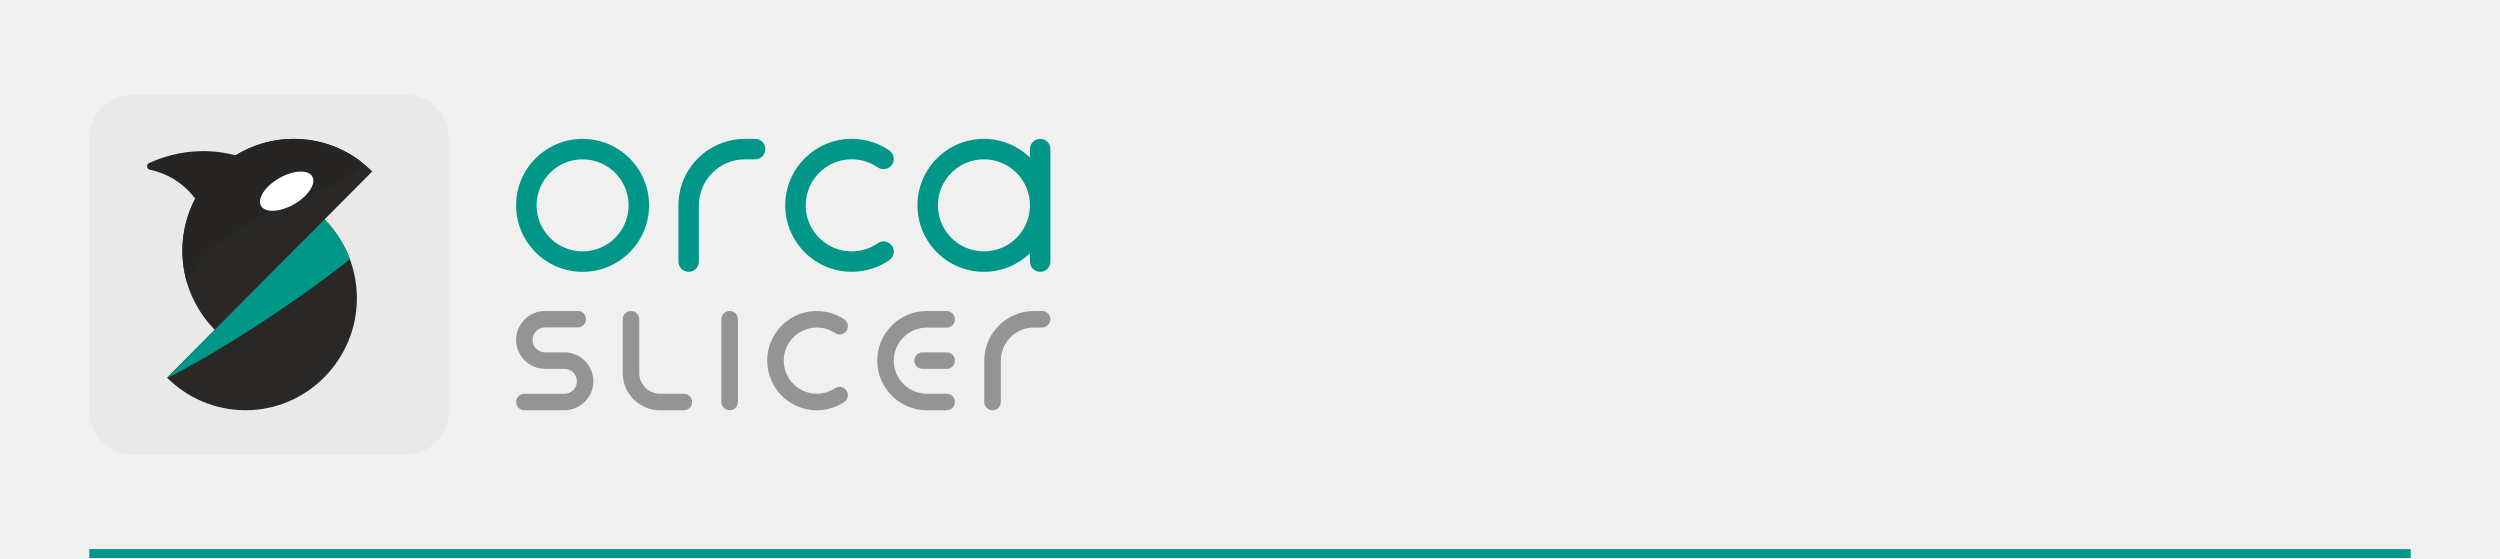
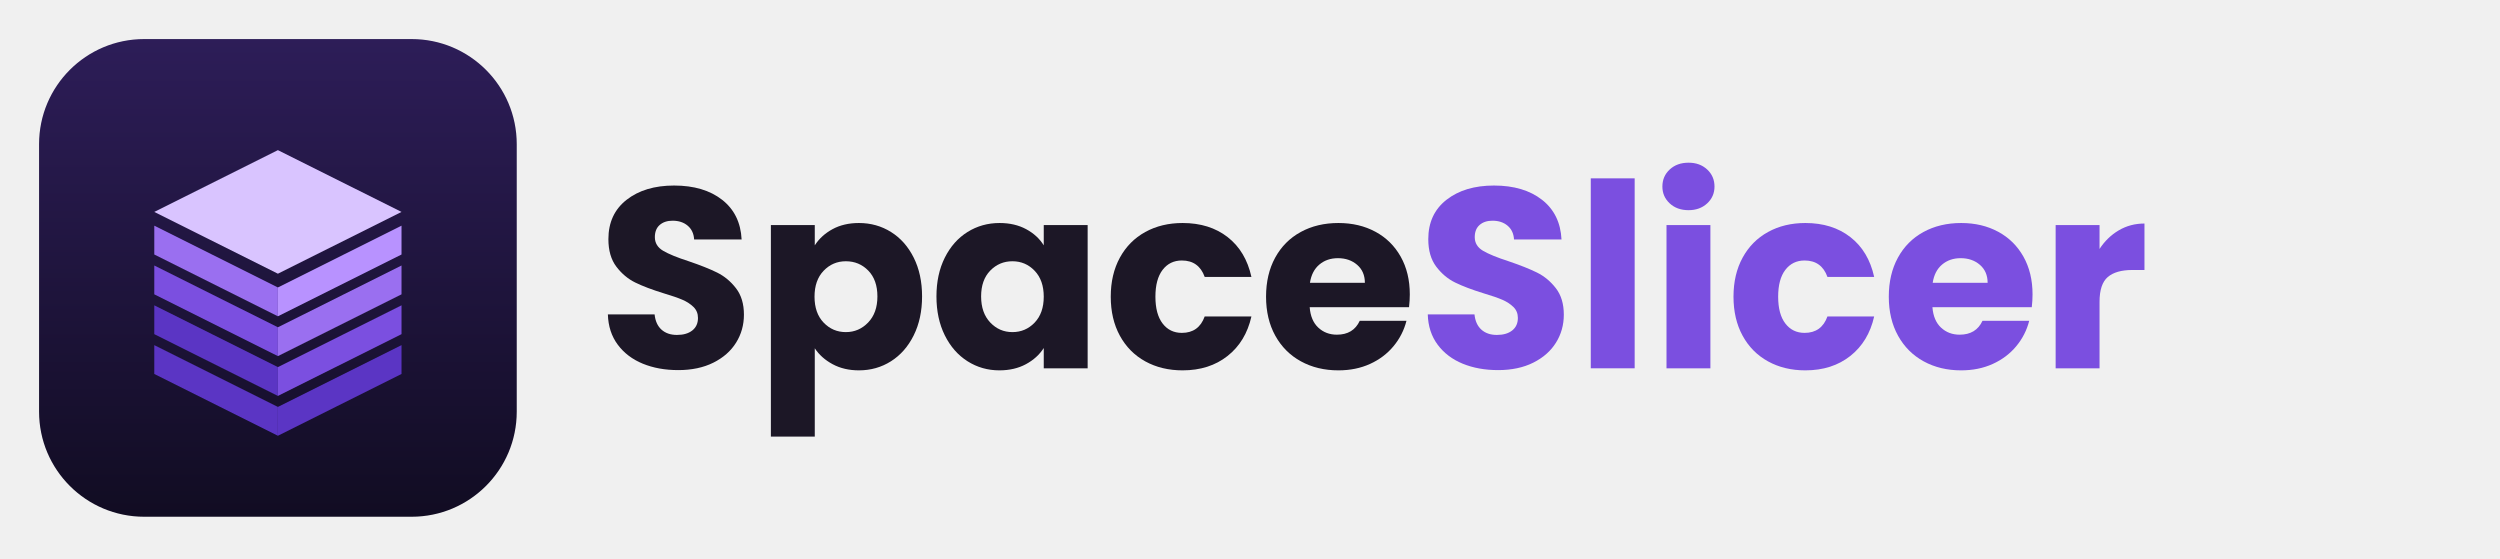
- <svg xmlns="http://www.w3.org/2000/svg" id="a" width="560" height="125" viewBox="0 0 560 125">
-   <rect id="b" x="20" y="123" width="520" height="2" style="fill:#009789;" />
-   <g id="c">
-     <g id="d">
-       <rect x="20" y="21.22" width="80.56" height="80.56" rx="9.64" ry="9.64" style="fill:#e9e9e9;" />
+ <svg xmlns="http://www.w3.org/2000/svg" width="560" height="125" viewBox="0 0 560 125">
+   <g transform="scale(1)">
+     <g transform="translate(8.75,8.75)">
+       <defs>
+         <linearGradient id="bg107" x1="0" y1="0" x2="0" y2="1">
+           <stop offset="0" stop-color="#2d1d58" />
+           <stop offset="1" stop-color="#110c22" />
+         </linearGradient>
+       </defs>
+       <rect x="0.00" y="0.00" width="107.00" height="107.00" rx="23.54" fill="url(#bg107)" />
+       <polygon points="25.81,68.56 53.50,82.40 53.50,88.86 25.81,75.02" fill="#5b35c4" />
+       <polygon points="53.50,82.40 81.19,68.56 81.19,75.02 53.50,88.86" fill="#5b35c4" />
+       <polygon points="25.81,59.64 53.50,73.48 53.50,79.94 25.81,66.10" fill="#5b35c4" />
+       <polygon points="53.50,73.48 81.19,59.64 81.19,66.10 53.50,79.94" fill="#7b4fe0" />
+       <polygon points="25.81,50.72 53.50,64.56 53.50,71.02 25.81,57.18" fill="#7b4fe0" />
+       <polygon points="53.50,64.56 81.19,50.72 81.19,57.18 53.50,71.02" fill="#9a6ff0" />
+       <polygon points="25.81,41.80 53.50,55.64 53.50,62.10 25.81,48.26" fill="#9a6ff0" />
+       <polygon points="53.50,55.64 81.19,41.80 81.19,48.26 53.50,62.10" fill="#b892ff" />
+       <polygon points="53.50,24.88 81.19,38.72 53.50,52.56 25.81,38.72" fill="#d9c4ff" />
    </g>
+     <path d="M136.165 70.425H146.63Q146.86 72.668 148.183 73.846Q149.505 75.025 151.632 75.025Q153.817 75.025 155.082 74.019Q156.347 73.013 156.347 71.23Q156.347 69.735 155.341 68.757Q154.335 67.78 152.869 67.148Q151.403 66.515 148.7 65.71Q144.79 64.502 142.317 63.295Q139.845 62.087 138.062 59.73Q136.28 57.373 136.28 53.578Q136.28 47.942 140.363 44.751Q144.445 41.56 151.0 41.56Q157.67 41.56 161.752 44.751Q165.835 47.942 166.123 53.635H155.485Q155.37 51.68 154.048 50.559Q152.725 49.438 150.655 49.438Q148.873 49.438 147.78 50.386Q146.688 51.335 146.688 53.117Q146.688 55.072 148.528 56.165Q150.368 57.258 154.278 58.522Q158.188 59.845 160.631 61.052Q163.075 62.26 164.857 64.56Q166.64 66.86 166.64 70.483Q166.64 73.933 164.886 76.75Q163.132 79.567 159.798 81.235Q156.463 82.903 151.92 82.903Q147.493 82.903 143.985 81.465Q140.477 80.028 138.379 77.21Q136.28 74.392 136.165 70.425Z" fill="#1c1726" />
+     <path d="M192.4 49.955Q196.368 49.955 199.588 51.968Q202.808 53.98 204.676 57.718Q206.545 61.455 206.545 66.4Q206.545 71.345 204.676 75.111Q202.808 78.877 199.588 80.919Q196.368 82.96 192.4 82.96Q189.065 82.96 186.506 81.58Q183.948 80.2 182.51 78.015V97.795H172.678V50.415H182.51V54.957Q183.948 52.715 186.478 51.335Q189.008 49.955 192.4 49.955ZM189.468 58.522Q186.535 58.522 184.494 60.65Q182.453 62.778 182.453 66.457Q182.453 70.138 184.494 72.265Q186.535 74.392 189.468 74.392Q192.4 74.392 194.47 72.236Q196.54 70.08 196.54 66.4Q196.54 62.72 194.499 60.621Q192.458 58.522 189.468 58.522Z" fill="#1c1726" />
+     <path d="M223.91 49.955Q227.303 49.955 229.861 51.335Q232.42 52.715 233.8 54.957V50.415H243.633V82.5H233.8V77.957Q232.363 80.2 229.804 81.58Q227.245 82.96 223.853 82.96Q219.943 82.96 216.723 80.919Q213.503 78.877 211.634 75.111Q209.765 71.345 209.765 66.4Q209.765 61.455 211.634 57.718Q213.503 53.98 216.723 51.968Q219.943 49.955 223.91 49.955ZM226.785 58.522Q223.853 58.522 221.811 60.621Q219.77 62.72 219.77 66.4Q219.77 70.08 221.811 72.236Q223.853 74.392 226.785 74.392Q229.718 74.392 231.759 72.265Q233.8 70.138 233.8 66.457Q233.8 62.778 231.759 60.65Q229.718 58.522 226.785 58.522Z" fill="#1c1726" />
+     <path d="M264.908 49.955Q270.945 49.955 274.999 53.117Q279.053 56.28 280.318 62.03H269.853Q268.53 58.35 264.735 58.35Q262.033 58.35 260.423 60.449Q258.813 62.547 258.813 66.457Q258.813 70.368 260.423 72.466Q262.033 74.565 264.735 74.565Q268.53 74.565 269.853 70.885H280.318Q279.053 76.52 274.97 79.74Q270.888 82.96 264.908 82.96Q260.193 82.96 256.541 80.947Q252.89 78.935 250.849 75.197Q248.808 71.46 248.808 66.457Q248.808 61.455 250.849 57.718Q252.89 53.98 256.541 51.968Q260.193 49.955 264.908 49.955Z" fill="#1c1726" />
+     <path d="M315.623 68.815H293.37Q293.6 71.805 295.296 73.386Q296.993 74.968 299.465 74.968Q303.145 74.968 304.583 71.862H315.048Q314.243 75.025 312.144 77.555Q310.045 80.085 306.883 81.522Q303.72 82.96 299.81 82.96Q295.095 82.96 291.415 80.947Q287.735 78.935 285.665 75.197Q283.595 71.46 283.595 66.457Q283.595 61.455 285.636 57.718Q287.678 53.98 291.358 51.968Q295.038 49.955 299.81 49.955Q304.468 49.955 308.09 51.91Q311.713 53.865 313.754 57.487Q315.795 61.11 315.795 65.94Q315.795 67.32 315.623 68.815ZM305.733 63.352Q305.733 60.822 304.008 59.328Q302.283 57.832 299.695 57.832Q297.223 57.832 295.526 59.27Q293.83 60.707 293.428 63.352Z" fill="#1c1726" />
+     <path d="M319.82 70.425H330.285Q330.515 72.668 331.838 73.846Q333.16 75.025 335.288 75.025Q337.473 75.025 338.738 74.019Q340.003 73.013 340.003 71.23Q340.003 69.735 338.996 68.757Q337.99 67.78 336.524 67.148Q335.058 66.515 332.355 65.71Q328.445 64.502 325.973 63.295Q323.5 62.087 321.718 59.73Q319.935 57.373 319.935 53.578Q319.935 47.942 324.018 44.751Q328.1 41.56 334.655 41.56Q341.325 41.56 345.408 44.751Q349.49 47.942 349.778 53.635H339.14Q339.025 51.68 337.703 50.559Q336.38 49.438 334.31 49.438Q332.528 49.438 331.435 50.386Q330.343 51.335 330.343 53.117Q330.343 55.072 332.183 56.165Q334.023 57.258 337.933 58.522Q341.843 59.845 344.286 61.052Q346.73 62.26 348.513 64.56Q350.295 66.86 350.295 70.483Q350.295 73.933 348.541 76.75Q346.788 79.567 343.453 81.235Q340.118 82.903 335.575 82.903Q331.148 82.903 327.64 81.465Q324.133 80.028 322.034 77.21Q319.935 74.392 319.82 70.425Z" fill="#7b4fe0" />
+     <path d="M366.165 39.95V82.5H356.333V39.95Z" fill="#7b4fe0" />
+     <path d="M372.375 41.79Q372.375 39.49 374.014 37.966Q375.653 36.442 378.24 36.442Q380.77 36.442 382.409 37.966Q384.048 39.49 384.048 41.79Q384.048 44.032 382.409 45.556Q380.77 47.08 378.24 47.08Q375.653 47.08 374.014 45.556Q372.375 44.032 372.375 41.79ZM383.128 50.415V82.5H373.295V50.415Z" fill="#7b4fe0" />
+     <path d="M404.403 49.955Q410.44 49.955 414.494 53.117Q418.548 56.28 419.813 62.03H409.348Q408.025 58.35 404.23 58.35Q401.528 58.35 399.918 60.449Q398.308 62.547 398.308 66.457Q398.308 70.368 399.918 72.466Q401.528 74.565 404.23 74.565Q408.025 74.565 409.348 70.885H419.813Q418.548 76.52 414.465 79.74Q410.383 82.96 404.403 82.96Q399.688 82.96 396.036 80.947Q392.385 78.935 390.344 75.197Q388.303 71.46 388.303 66.457Q388.303 61.455 390.344 57.718Q392.385 53.98 396.036 51.968Q399.688 49.955 404.403 49.955Z" fill="#7b4fe0" />
+     <path d="M455.118 68.815H432.865Q433.095 71.805 434.791 73.386Q436.488 74.968 438.96 74.968Q442.64 74.968 444.078 71.862H454.543Q453.738 75.025 451.639 77.555Q449.54 80.085 446.378 81.522Q443.215 82.96 439.305 82.96Q434.59 82.96 430.91 80.947Q427.23 78.935 425.16 75.197Q423.09 71.46 423.09 66.457Q423.09 61.455 425.131 57.718Q427.173 53.98 430.853 51.968Q434.533 49.955 439.305 49.955Q443.963 49.955 447.585 51.91Q451.208 53.865 453.249 57.487Q455.29 61.11 455.29 65.94Q455.29 67.32 455.118 68.815ZM445.228 63.352Q445.228 60.822 443.503 59.328Q441.778 57.832 439.19 57.832Q436.718 57.832 435.021 59.27Q433.325 60.707 432.923 63.352Z" fill="#7b4fe0" />
+     <path d="M480.36 50.07V60.477H477.658Q473.978 60.477 472.138 62.059Q470.298 63.64 470.298 67.608V82.5H460.465V50.415H470.298V55.763Q472.023 53.117 474.61 51.594Q477.198 50.07 480.36 50.07Z" fill="#7b4fe0" />
  </g>
-   <g id="e">
-     <path id="f" d="M37.42,84.6c4.49,4.48,10.66,7.26,17.48,7.29,13.8.06,25.1-11.3,25.04-25.18-.03-6.86-2.79-13.06-7.25-17.57l-35.27,35.46Z" style="fill:#292826;" />
-   </g>
-   <g id="g">
-     <path id="h" d="M72.69,49.14l-35.27,35.46s.05.05.08.07c12.36-6.3,29.28-17.38,40.88-26.61-1.25-3.38-3.21-6.42-5.69-8.93" style="fill:#009789;" />
-   </g>
-   <g id="i">
-     <path id="j" d="M65.8,31.11c-13.77,0-24.94,11.23-24.94,25.08,0,6.9,2.77,13.14,7.25,17.68l35.27-35.46c-4.51-4.5-10.72-7.29-17.58-7.29" style="fill:#292826;" />
-   </g>
-   <g id="k">
-     <path id="l" d="M65.8,31.11c-4.77,0-9.23,1.35-13.02,3.68-2.03-.53-4.55-.96-7.44-.94-5.04.03-9.14,1.4-11.93,2.67-.69.32-.58,1.34.16,1.5,1.83.39,4.25,1.2,6.64,2.97,1.51,1.11,2.66,2.35,3.52,3.5-1.83,3.49-2.87,7.47-2.87,11.69,0,2.52.37,4.95,1.06,7.25,1.05-2.34,2.16-3.9,2.52-4.39,2.29-3.15,4.71-4.79,8.29-7.2,2.64-1.78,6.3-3.87,16.82-8.2,0,0,3.29-.93,7.7-3.55,1.76-1.05,3.1-2.03,3.52-3.58.03-.11.06-.22.08-.32-4.18-3.19-9.4-5.08-15.05-5.08" style="fill:#262523;" />
-   </g>
-   <g id="m">
-     <path id="n" d="M69.96,39.54c.91,1.62-.92,4.4-4.09,6.21-3.17,1.81-6.49,1.97-7.4.36-.91-1.62.92-4.4,4.09-6.21,3.17-1.81,6.49-1.97,7.4-.36" style="fill:#fff;" />
-   </g>
-   <path d="M163.44,69.66c-1.02,0-1.85.83-1.85,1.85v18.53c0,1.02.83,1.85,1.85,1.85s1.85-.83,1.85-1.85v-18.53c0-1.02-.83-1.85-1.85-1.85Z" style="fill:#949494;" />
-   <path d="M212.05,69.66h-4.43c-6.13,0-11.12,4.99-11.12,11.12s4.99,11.12,11.12,11.12h4.43c1.02,0,1.85-.83,1.85-1.85s-.83-1.85-1.85-1.85h-4.43c-4.09,0-7.41-3.32-7.41-7.41s3.32-7.41,7.41-7.41h4.43c1.02,0,1.85-.83,1.85-1.85s-.83-1.85-1.85-1.85Z" style="fill:#949494;" />
-   <path d="M212.05,78.93h-5.39c-1.02,0-1.85.83-1.85,1.85s.83,1.85,1.85,1.85h5.39c1.02,0,1.85-.83,1.85-1.85s-.83-1.85-1.85-1.85Z" style="fill:#949494;" />
-   <path d="M126.43,91.89h-8.97c-1.02,0-1.84-.83-1.84-1.84s.82-1.84,1.84-1.84h8.97c1.54,0,2.8-1.25,2.8-2.8s-1.25-2.79-2.8-2.79h-4.34c-3.57,0-6.48-2.91-6.48-6.48s2.91-6.48,6.48-6.48h7.34c1.02,0,1.84.83,1.84,1.84s-.82,1.84-1.84,1.84h-7.34c-1.54,0-2.8,1.25-2.8,2.8s1.25,2.79,2.8,2.79h4.34c3.57,0,6.48,2.91,6.48,6.48s-2.91,6.48-6.48,6.48Z" style="fill:#949494;" />
-   <path d="M187.05,86.96c-1.5.99-3.37,1.45-5.36,1.12-3.01-.51-5.44-2.9-6-5.89-.87-4.7,2.73-8.82,7.28-8.82,1.5,0,2.9.45,4.07,1.22.74.49,1.72.41,2.34-.22h0c.82-.82.71-2.19-.25-2.83-2.13-1.43-4.79-2.14-7.61-1.78-5.01.64-9.03,4.72-9.59,9.73-.76,6.7,4.49,12.41,11.04,12.41,2.25,0,4.34-.67,6.09-1.82.99-.65,1.16-2.04.32-2.88h0c-.63-.63-1.6-.71-2.34-.23Z" style="fill:#949494;" />
-   <path d="M153.17,88.19h-5.35c-2.55,0-4.63-2.08-4.63-4.63v-12.04c0-1.02-.83-1.85-1.85-1.85s-1.85.83-1.85,1.85v12.04c0,4.6,3.74,8.34,8.34,8.34h5.35c1.02,0,1.85-.83,1.85-1.85s-.83-1.85-1.85-1.85Z" style="fill:#949494;" />
-   <path d="M233.44,73.37h-1.85c-4.06,0-7.37,3.29-7.41,7.35v9.33c0,1.02-.83,1.85-1.85,1.85s-1.85-.83-1.85-1.85v-9.33c.04-6.1,5.01-11.05,11.11-11.05h1.85c1.02,0,1.85.83,1.85,1.85s-.83,1.85-1.85,1.85Z" style="fill:#949494;" />
-   <path d="M130.5,35.69c5.68,0,10.31,4.62,10.31,10.31s-4.62,10.31-10.31,10.31-10.31-4.62-10.31-10.31,4.62-10.31,10.31-10.31M130.5,31.11c-8.22,0-14.89,6.67-14.89,14.89s6.67,14.89,14.89,14.89,14.89-6.67,14.89-14.89-6.67-14.89-14.89-14.89h0Z" style="fill:#009789;" />
-   <path d="M233,31.11c-1.27,0-2.29,1.03-2.29,2.29v1.87c-2.68-2.57-6.3-4.16-10.31-4.16-8.22,0-14.89,6.67-14.89,14.89s6.67,14.89,14.89,14.89c4,0,7.63-1.59,10.31-4.16v1.87c0,1.27,1.03,2.29,2.29,2.29s2.29-1.03,2.29-2.29v-25.2c0-1.27-1.03-2.29-2.29-2.29ZM220.4,56.31c-5.68,0-10.31-4.62-10.31-10.31s4.62-10.31,10.31-10.31,10.31,4.62,10.31,10.31-4.62,10.31-10.31,10.31Z" style="fill:#009789;" />
-   <path d="M169.15,31.11h-2.29c-8.22,0-14.89,6.67-14.89,14.89v12.6c0,1.27,1.03,2.29,2.29,2.29s2.29-1.03,2.29-2.29v-12.6c0-5.68,4.62-10.31,10.31-10.31h0s2.29,0,2.29,0c1.27,0,2.29-1.03,2.29-2.29s-1.03-2.29-2.29-2.29Z" style="fill:#009789;" />
-   <path d="M196.61,54.5c-2,1.37-4.5,2.06-7.17,1.72-4.64-.59-8.37-4.38-8.9-9.03-.7-6.22,4.16-11.51,10.24-11.51,2.15,0,4.14.66,5.79,1.78.93.63,2.17.56,2.97-.24h0c1.03-1.03.84-2.72-.36-3.54-2.77-1.9-6.22-2.88-9.91-2.51-6.9.68-12.51,6.21-13.28,13.1-1.01,8.99,6.01,16.61,14.8,16.61,3.13,0,6.03-.96,8.42-2.61,1.19-.82,1.35-2.51.33-3.53h0c-.79-.79-2.01-.89-2.93-.26Z" style="fill:#009789;" />
</svg>
